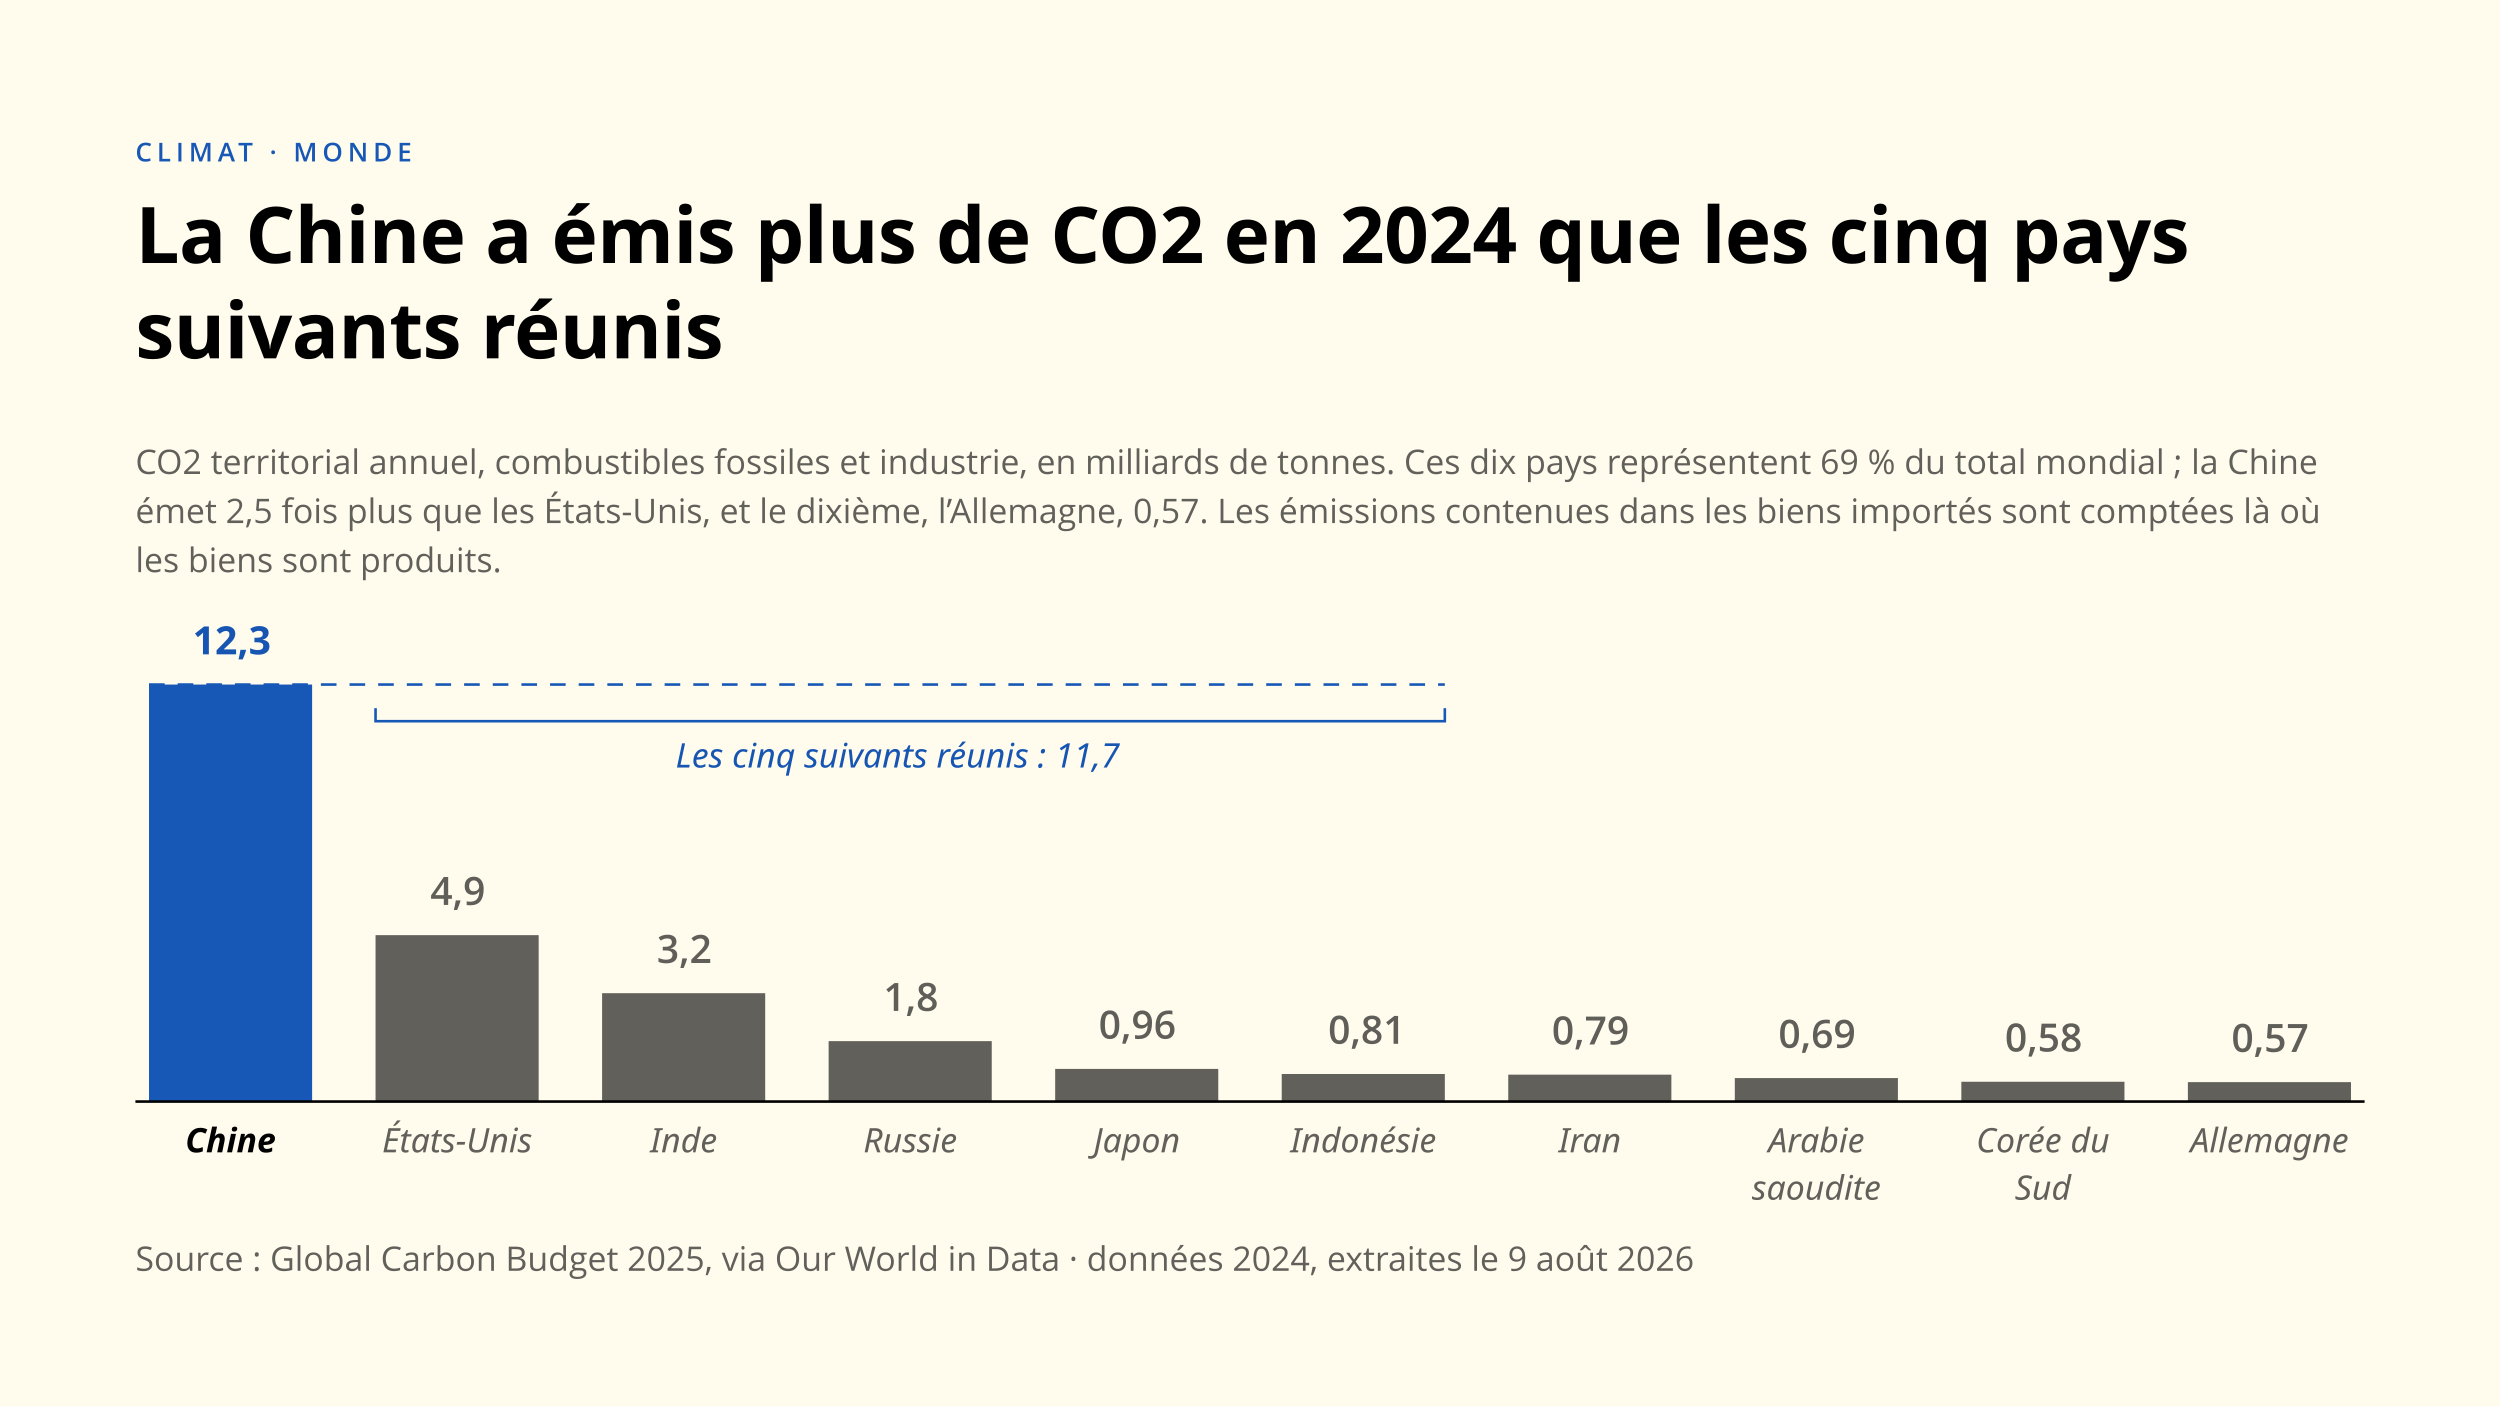
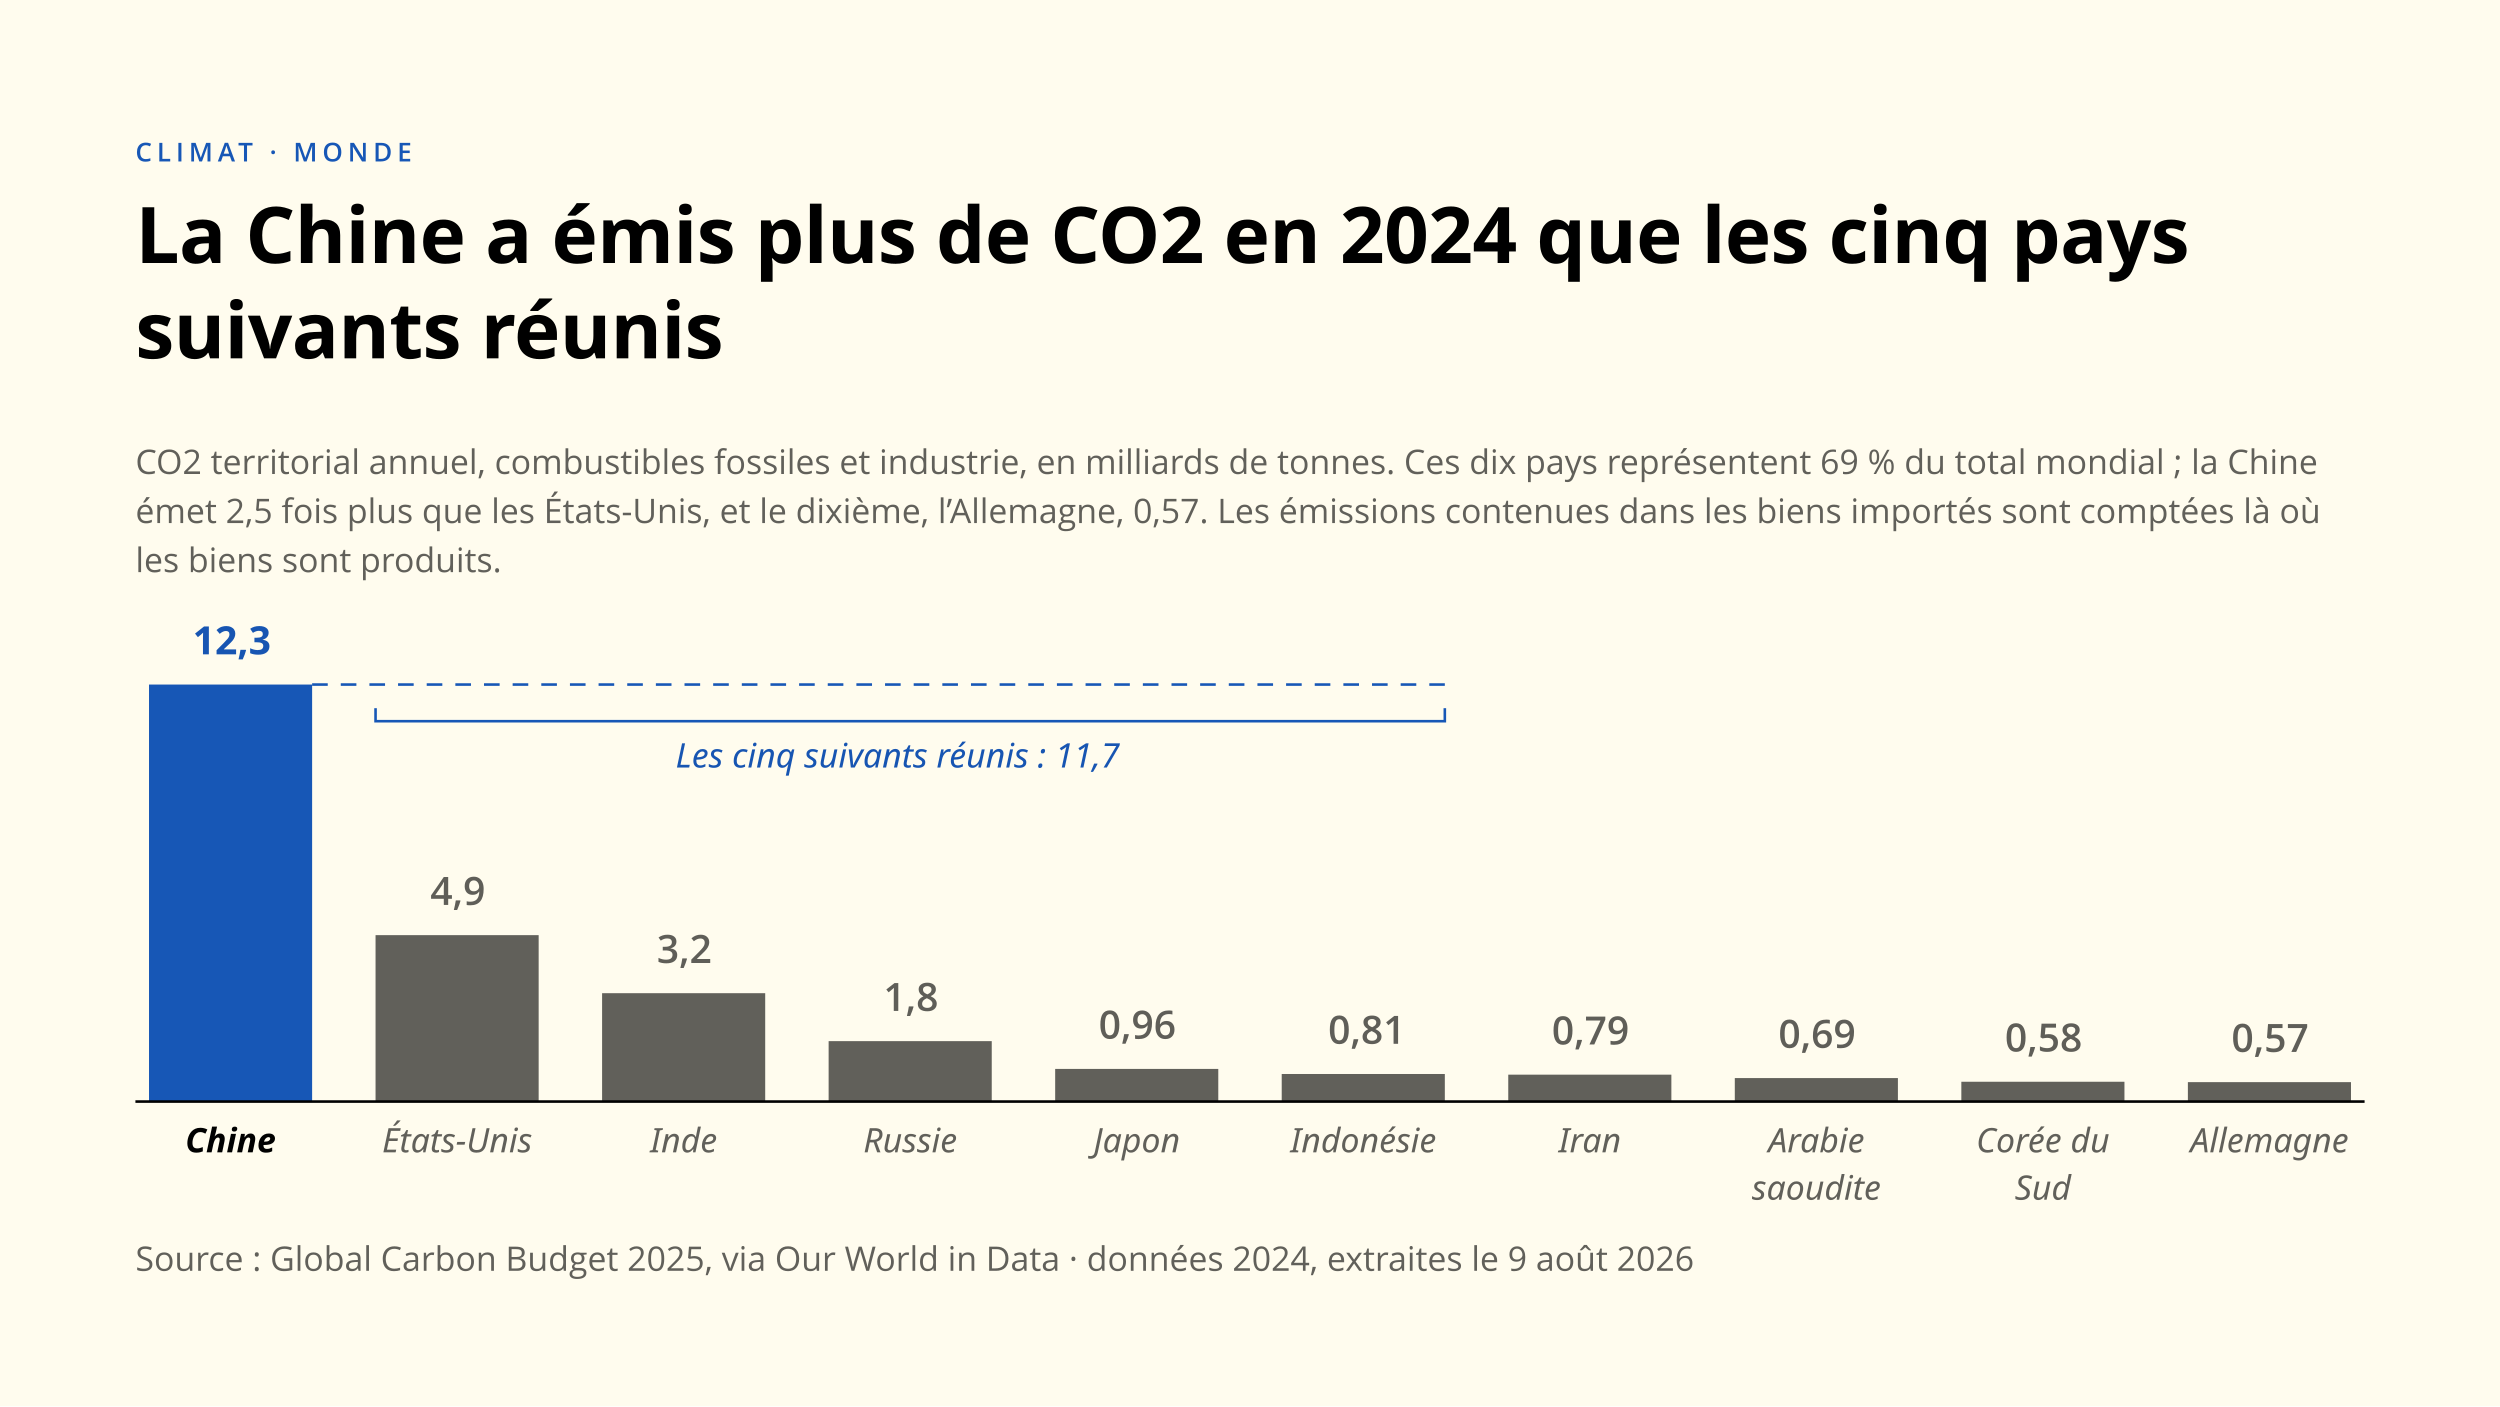
<svg xmlns="http://www.w3.org/2000/svg" width="960" height="540" viewBox="0 0 960 540" role="img" aria-label="Colonnes classant les dix pays qui ont le plus émis de CO2 en 2024. La Chine est très au-dessus avec 12,3 milliards de tonnes, 2,5 fois les 4,9 de les États-Unis, et davantage que États-Unis, Inde, Russie, Japon, Indonésie réunis (11,7). Les colonnes suivantes descendent jusqu'à 0,57 pour Allemagne.">
  <rect x="0" y="0" width="960" height="540" fill="#FFFCEE" />
  <text x="52" y="62" font-family="Open Sans" font-size="10" font-weight="600" font-style="normal" letter-spacing="1.9" fill="#1757B6">CLIMAT · MONDE</text>
  <text x="52" y="101" font-family="Merriweather" font-size="30" font-weight="700" font-style="normal" letter-spacing="-0.2" fill="#000000">La Chine a émis plus de CO2 en 2024 que les cinq pays</text>
  <text x="52" y="137.602" font-family="Merriweather" font-size="30" font-weight="700" font-style="normal" letter-spacing="-0.2" fill="#000000">suivants réunis</text>
  <text x="52" y="182.003" font-family="Open Sans" font-size="13" font-weight="400" font-style="normal" letter-spacing="0" fill="#61605a">CO2 territorial annuel, combustibles fossiles et industrie, en milliards de tonnes. Ces dix pays représentent 69 % du total mondial ; la Chine</text>
  <text x="52" y="200.854" font-family="Open Sans" font-size="13" font-weight="400" font-style="normal" letter-spacing="0" fill="#61605a">émet 2,5 fois plus que les États-Unis, et le dixième, l’Allemagne, 0,57. Les émissions contenues dans les biens importés sont comptées là où</text>
  <text x="52" y="219.705" font-family="Open Sans" font-size="13" font-weight="400" font-style="normal" letter-spacing="0" fill="#61605a">les biens sont produits.</text>
  <text x="52" y="488" font-family="Open Sans" font-size="13" font-weight="400" font-style="normal" letter-spacing="0" fill="#61605a">Source : Global Carbon Budget 2025, via Our World in Data · données 2024, extraites le 9 août 2026</text>
  <rect x="57.22" y="262.867" width="62.634" height="160.131" fill="#1757B6" />
  <rect x="144.211" y="359.095" width="62.634" height="63.903" fill="#61605a" />
  <rect x="231.203" y="381.386" width="62.634" height="41.612" fill="#61605a" />
  <rect x="318.195" y="399.797" width="62.634" height="23.201" fill="#61605a" />
  <rect x="405.187" y="410.465" width="62.634" height="12.534" fill="#61605a" />
  <rect x="492.179" y="412.414" width="62.634" height="10.584" fill="#61605a" />
  <rect x="579.171" y="412.67" width="62.634" height="10.328" fill="#61605a" />
  <rect x="666.163" y="413.979" width="62.634" height="9.019" fill="#61605a" />
  <rect x="753.154" y="415.392" width="62.634" height="7.606" fill="#61605a" />
  <rect x="840.146" y="415.54" width="62.634" height="7.458" fill="#61605a" />
  <line x1="52" x2="908" y1="422.998" y2="422.998" stroke="#000000" stroke-width="1" />
-   <line x1="57.22" x2="554.813" y1="262.867" y2="262.867" stroke="#1757B6" stroke-width="1" stroke-dasharray="6 5" />
+   <line x1="119.854" x2="554.813" y1="262.867" y2="262.867" stroke="#1757B6" stroke-width="1" stroke-dasharray="6 5" />
  <path d="M144.211 271.942 L144.211 276.942 L554.813 276.942 L554.813 271.942" fill="none" stroke="#1757B6" stroke-width="1" />
  <text x="74.002" y="251.264" fill="#1755b2" font-family="Open Sans" font-size="15" font-weight="700" font-style="normal" letter-spacing="0">12,3</text>
  <text x="165.245" y="347.492" fill="#5f5e58" font-family="Open Sans" font-size="15" font-weight="600" font-style="normal" letter-spacing="0">4,9</text>
  <text x="252.23" y="369.782" fill="#5f5e58" font-family="Open Sans" font-size="15" font-weight="600" font-style="normal" letter-spacing="0">3,2</text>
  <text x="339.222" y="388.194" fill="#5f5e58" font-family="Open Sans" font-size="15" font-weight="600" font-style="normal" letter-spacing="0">1,8</text>
  <text x="421.903" y="398.861" fill="#5f5e58" font-family="Open Sans" font-size="15" font-weight="600" font-style="normal" letter-spacing="0">0,96</text>
  <text x="510.012" y="400.811" fill="#5f5e58" font-family="Open Sans" font-size="15" font-weight="600" font-style="normal" letter-spacing="0">0,81</text>
  <text x="595.916" y="401.066" fill="#5f5e58" font-family="Open Sans" font-size="15" font-weight="600" font-style="normal" letter-spacing="0">0,79</text>
  <text x="682.908" y="402.376" fill="#5f5e58" font-family="Open Sans" font-size="15" font-weight="600" font-style="normal" letter-spacing="0">0,69</text>
  <text x="769.893" y="403.789" fill="#5f5e58" font-family="Open Sans" font-size="15" font-weight="600" font-style="normal" letter-spacing="0">0,58</text>
  <text x="856.87" y="403.937" fill="#5f5e58" font-family="Open Sans" font-size="15" font-weight="600" font-style="normal" letter-spacing="0">0,57</text>
  <text x="259.409" y="294.725" fill="#1755b2" font-family="Merriweather" font-size="13" font-weight="400" font-style="italic" letter-spacing="0">Les cinq suivants réunis : 11,7</text>
  <text x="88.537" y="442.498" text-anchor="middle" font-family="Merriweather" font-size="13" font-weight="700" font-style="italic" letter-spacing="0" fill="#000000">Chine</text>
  <text x="175.528" y="442.498" text-anchor="middle" font-family="Merriweather" font-size="13" font-weight="400" font-style="italic" letter-spacing="0" fill="#61605a">États-Unis</text>
  <text x="262.52" y="442.498" text-anchor="middle" font-family="Merriweather" font-size="13" font-weight="400" font-style="italic" letter-spacing="0" fill="#61605a">Inde</text>
  <text x="349.512" y="442.498" text-anchor="middle" font-family="Merriweather" font-size="13" font-weight="400" font-style="italic" letter-spacing="0" fill="#61605a">Russie</text>
  <text x="436.504" y="442.498" text-anchor="middle" font-family="Merriweather" font-size="13" font-weight="400" font-style="italic" letter-spacing="0" fill="#61605a">Japon</text>
  <text x="523.496" y="442.498" text-anchor="middle" font-family="Merriweather" font-size="13" font-weight="400" font-style="italic" letter-spacing="0" fill="#61605a">Indonésie</text>
  <text x="610.488" y="442.498" text-anchor="middle" font-family="Merriweather" font-size="13" font-weight="400" font-style="italic" letter-spacing="0" fill="#61605a">Iran</text>
  <text x="697.48" y="442.498" text-anchor="middle" font-family="Merriweather" font-size="13" font-weight="400" font-style="italic" letter-spacing="0" fill="#61605a">Arabie</text>
  <text x="697.48" y="460.699" text-anchor="middle" font-family="Merriweather" font-size="13" font-weight="400" font-style="italic" letter-spacing="0" fill="#61605a">saoudite</text>
  <text x="784.472" y="442.498" text-anchor="middle" font-family="Merriweather" font-size="13" font-weight="400" font-style="italic" letter-spacing="0" fill="#61605a">Corée du</text>
  <text x="784.472" y="460.699" text-anchor="middle" font-family="Merriweather" font-size="13" font-weight="400" font-style="italic" letter-spacing="0" fill="#61605a">Sud</text>
  <text x="871.463" y="442.498" text-anchor="middle" font-family="Merriweather" font-size="13" font-weight="400" font-style="italic" letter-spacing="0" fill="#61605a">Allemagne</text>
</svg>
